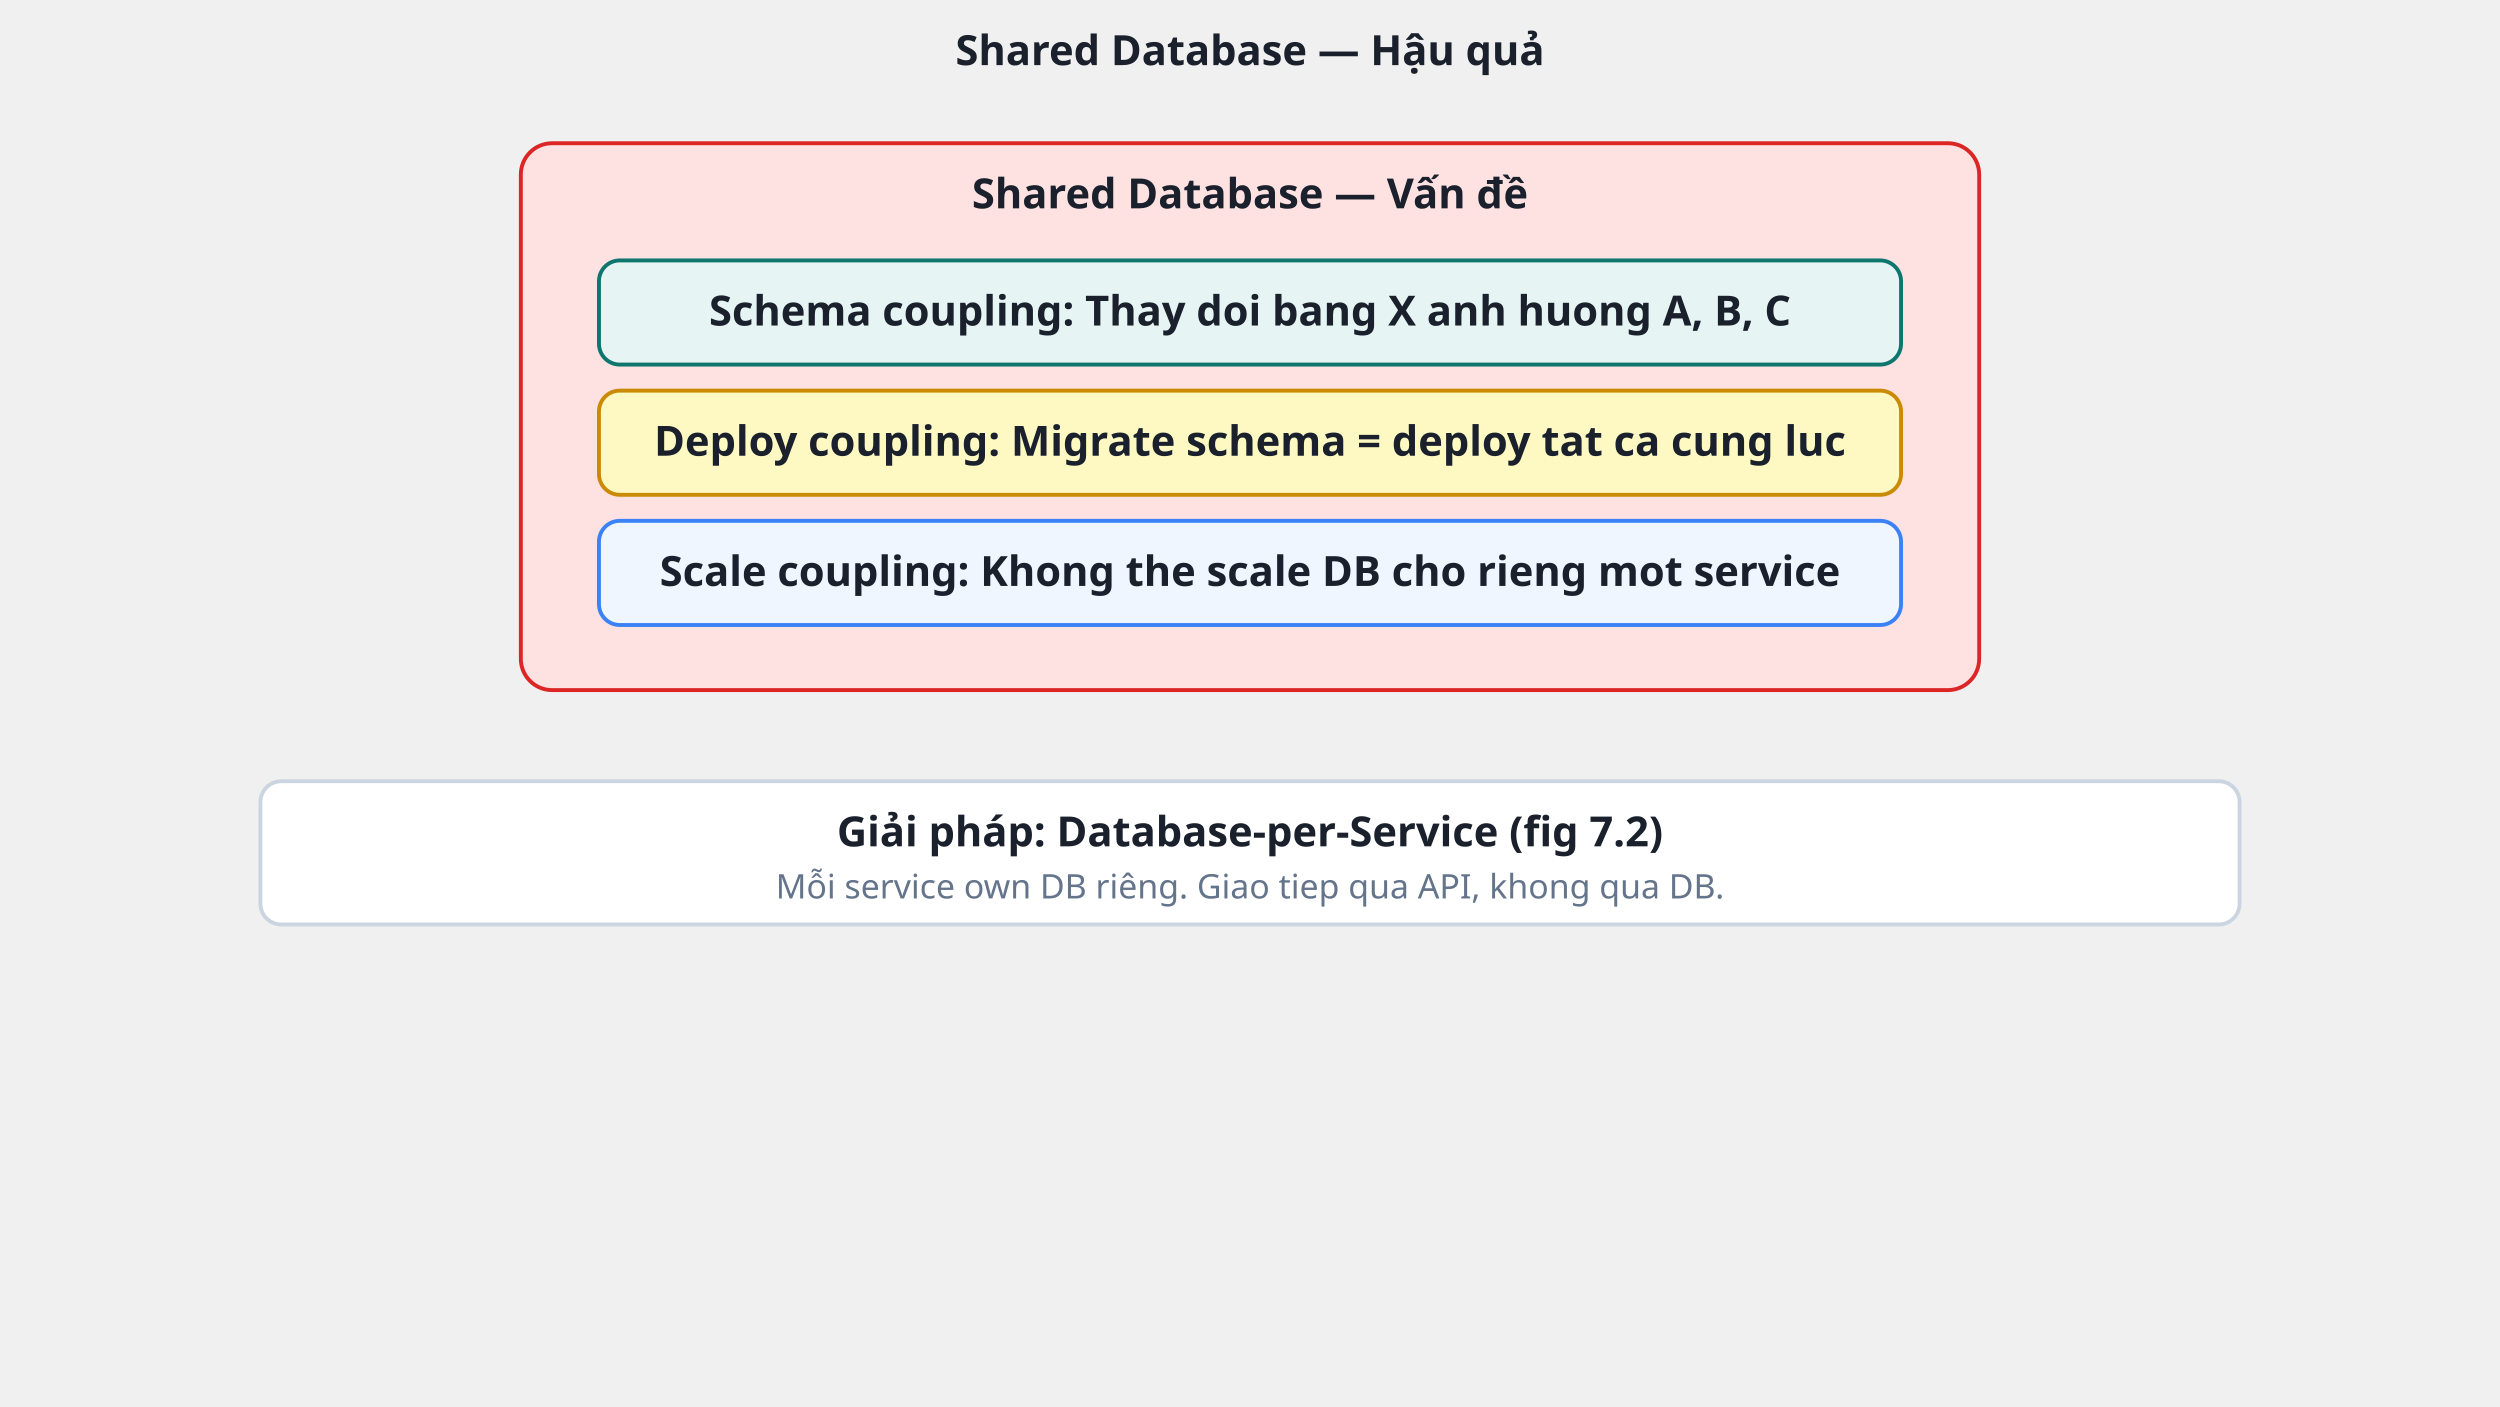
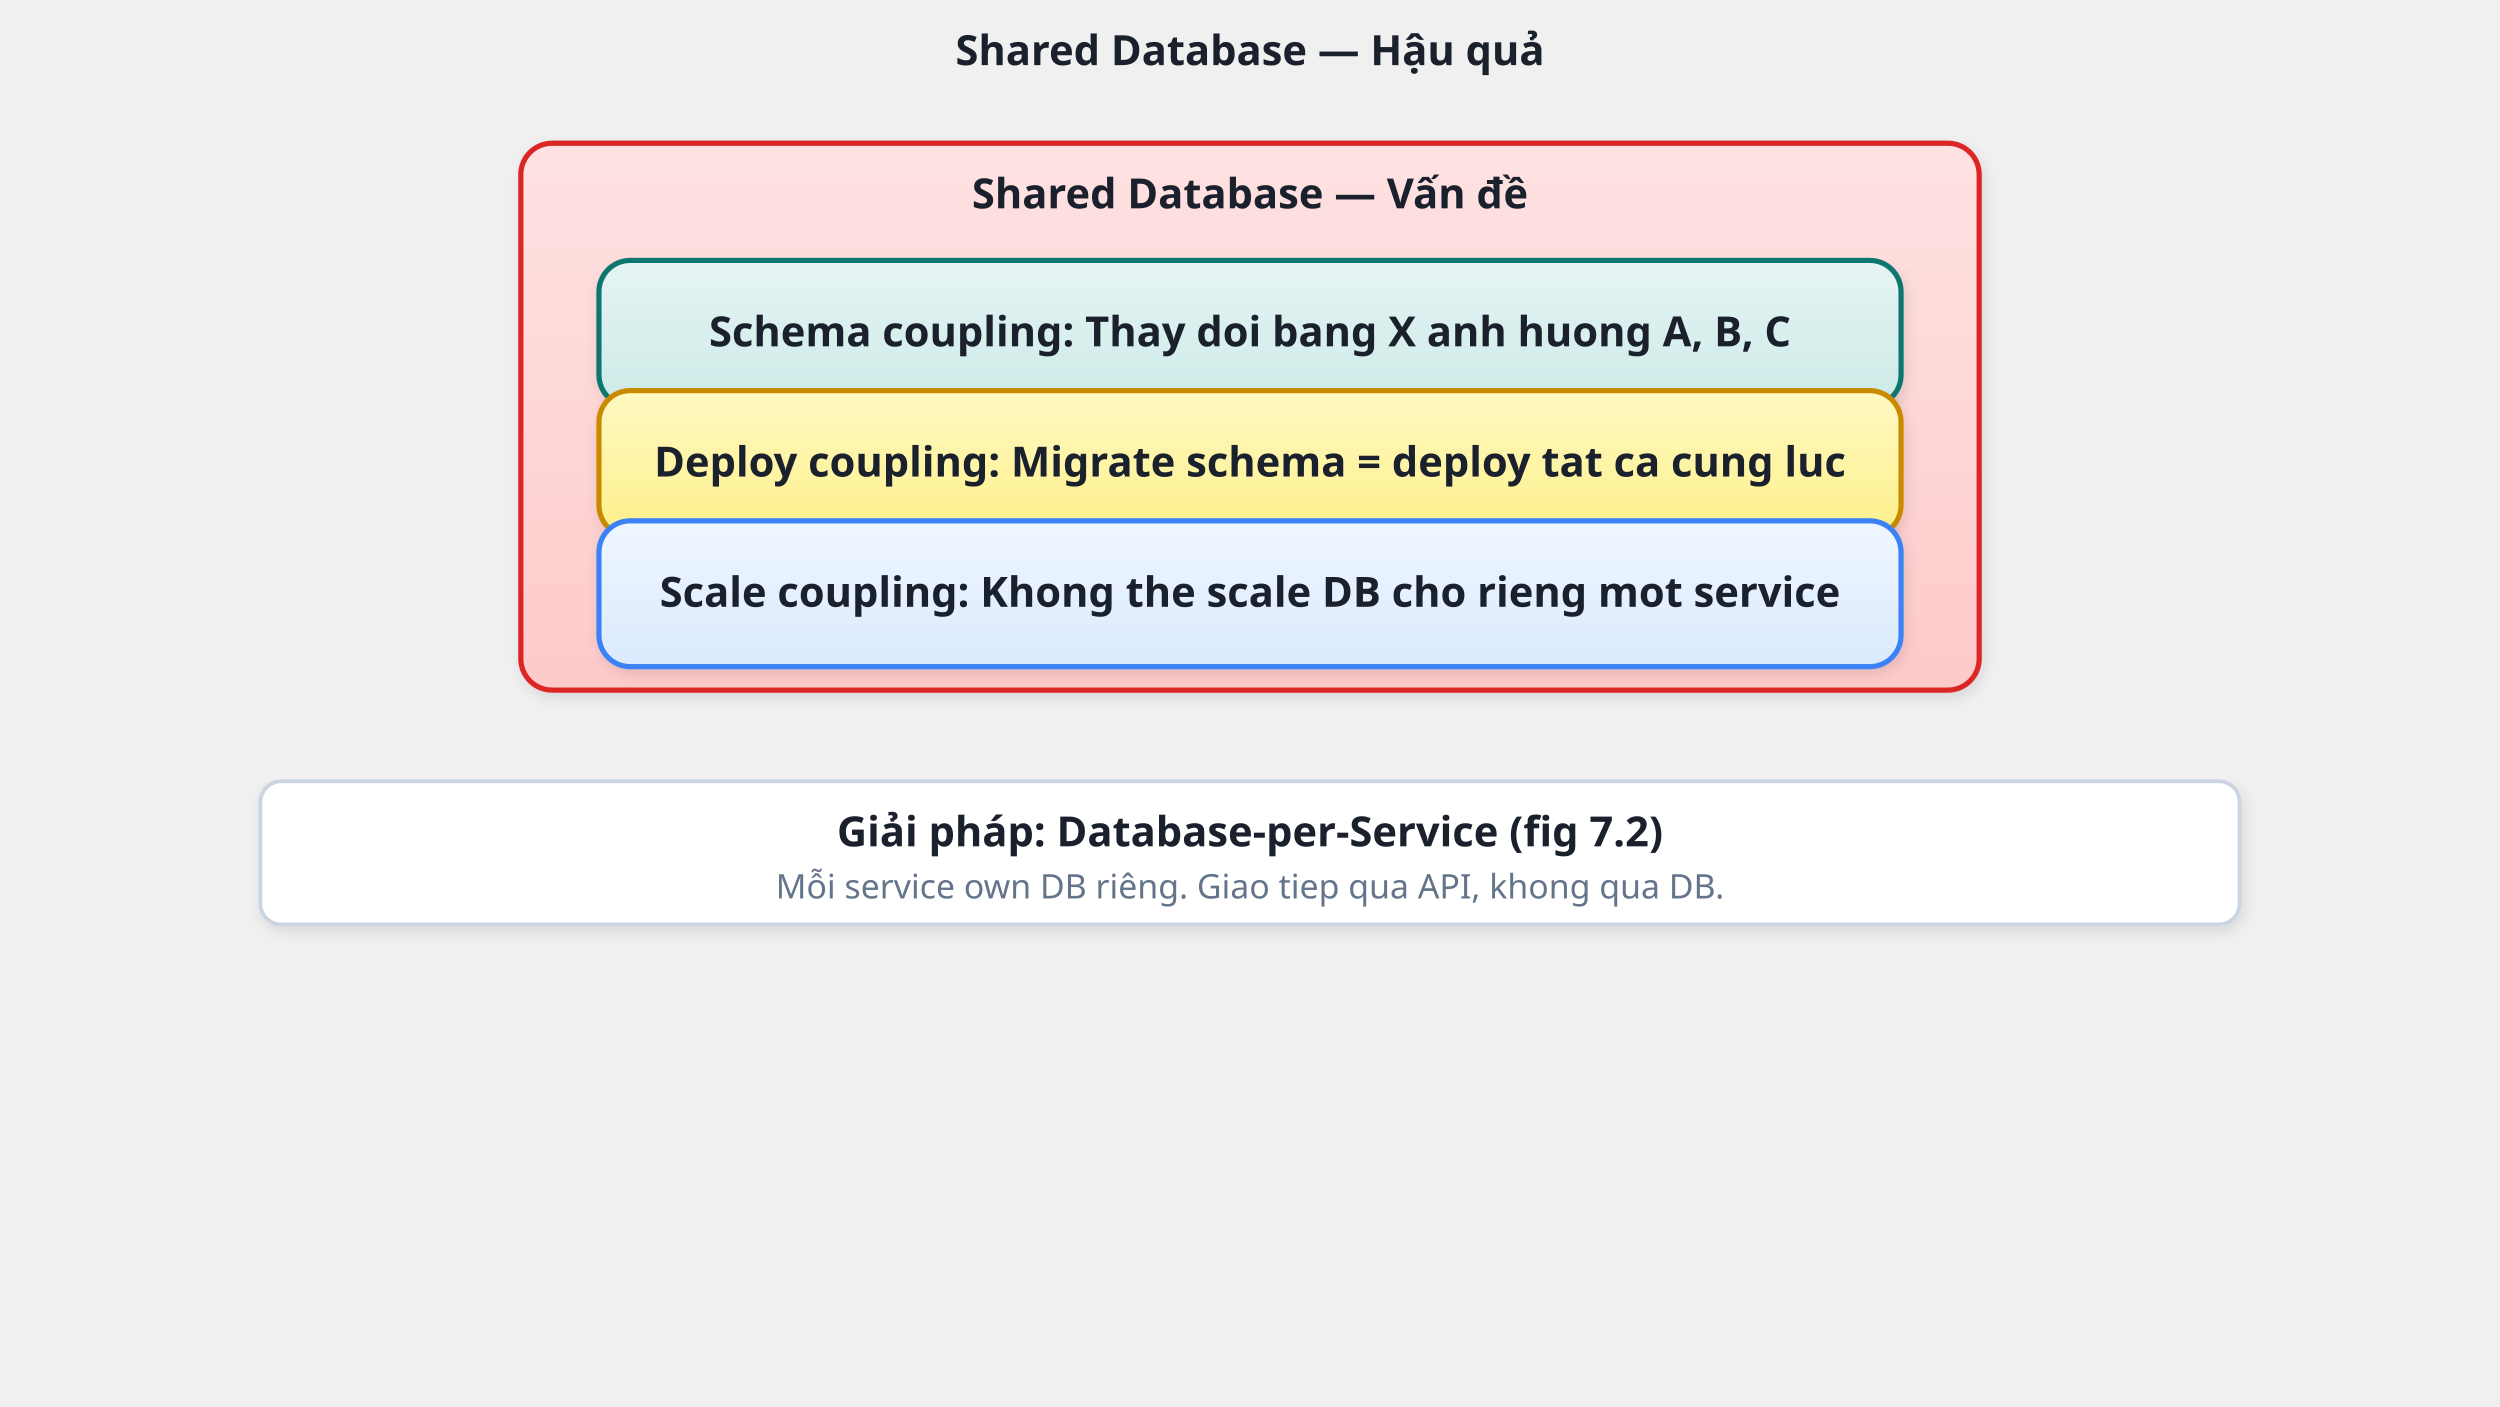
<svg xmlns="http://www.w3.org/2000/svg" viewBox="0 0 960 540" width="100%" height="100%">
  <defs>
    <marker id="arrowhead" markerWidth="10" markerHeight="7" refX="9" refY="3.5" orient="auto">
      <polygon points="0 0, 10 3.5, 0 7" fill="#64748b" />
    </marker>
    <marker id="arrowhead-danger" markerWidth="10" markerHeight="7" refX="9" refY="3.5" orient="auto">
      <polygon points="0 0, 10 3.5, 0 7" fill="#dc2626" />
    </marker>
+     <filter id="shadow" x="-4%" y="-4%" width="108%" height="116%">
+       <feDropShadow dx="1" dy="2" stdDeviation="2.5" flood-color="#0000001a" />
+     </filter>
+     <linearGradient id="grad-service" x1="0" y1="0" x2="0" y2="1">
+       <stop offset="0%" stop-color="#e6f4f3" />
+       <stop offset="100%" stop-color="#ccebe8" />
+     </linearGradient>
+     <linearGradient id="grad-storage" x1="0" y1="0" x2="0" y2="1">
+       <stop offset="0%" stop-color="#dbeafe" />
+       <stop offset="100%" stop-color="#bfdbfe" />
+     </linearGradient>
+     <linearGradient id="grad-event" x1="0" y1="0" x2="0" y2="1">
+       <stop offset="0%" stop-color="#fef9c3" />
+       <stop offset="100%" stop-color="#fef08a" />
+     </linearGradient>
+     <linearGradient id="grad-success" x1="0" y1="0" x2="0" y2="1">
+       <stop offset="0%" stop-color="#dcfce7" />
+       <stop offset="100%" stop-color="#bbf7d0" />
+     </linearGradient>
+     <linearGradient id="grad-danger" x1="0" y1="0" x2="0" y2="1">
+       <stop offset="0%" stop-color="#fee2e2" />
+       <stop offset="100%" stop-color="#fecaca" />
+     </linearGradient>
+     <linearGradient id="grad-warning" x1="0" y1="0" x2="0" y2="1">
+       <stop offset="0%" stop-color="#fff7ed" />
+       <stop offset="100%" stop-color="#ffedd5" />
+     </linearGradient>
+     <linearGradient id="grad-info" x1="0" y1="0" x2="0" y2="1">
+       <stop offset="0%" stop-color="#eff6ff" />
+       <stop offset="100%" stop-color="#dbeafe" />
+     </linearGradient>
+     <linearGradient id="grad-highlight" x1="0" y1="0" x2="0" y2="1">
+       <stop offset="0%" stop-color="#f5f3ff" />
+       <stop offset="100%" stop-color="#ede9fe" />
+     </linearGradient>
+     <linearGradient id="grad-legacy" x1="0" y1="0" x2="0" y2="1">
+       <stop offset="0%" stop-color="#f3f4f6" />
+       <stop offset="100%" stop-color="#e5e7eb" />
+     </linearGradient>
  </defs>
  <style>
    text {
      font-family: 'Segoe UI', system-ui, -apple-system, sans-serif;
      font-size: 14px;
      fill: #1a202c;
    }
-     .title { font-weight: bold; font-size: 16px; }
+     .title { font-weight: 600; font-size: 16px; }
    .small { font-size: 12px; }
    .subtitle { font-size: 13px; fill: #64748b; }
    .mono { font-family: 'Consolas', 'DejaVu Sans Mono', monospace; font-size: 12px; }

    .cluster { fill: #f8fafc; stroke: #94a3b8; stroke-width: 1.5; stroke-dasharray: 6 3; }
-     .service { fill: #e6f4f3; stroke: #0f766e; stroke-width: 1.5; }
-     .storage { fill: #dbeafe; stroke: #2563eb; stroke-width: 1.5; }
-     .event   { fill: #fef9c3;   stroke: #ca8a04;   stroke-width: 1.5; }
-     .success { fill: #dcfce7; stroke: #16a34a; stroke-width: 1.5; }
-     .danger  { fill: #fee2e2;  stroke: #dc2626;  stroke-width: 1.5; }
-     .warning { fill: #fff7ed; stroke: #ea580c; stroke-width: 1.5; }
-     .info    { fill: #eff6ff;    stroke: #3b82f6;    stroke-width: 1.5; }
-     .highlight { fill: #f5f3ff; stroke: #7c3aed; stroke-width: 1.5; }
-     .legacy  { fill: #f3f4f6;  stroke: #9ca3af;  stroke-width: 1.5; }
-     .note    { fill: #ffffff;     stroke: #cbd5e1;   stroke-width: 1.5; }
-     .step    { fill: #ffffff;     stroke: #94a3b8;         stroke-width: 1.5; }
+     .service { fill: url(#grad-service); stroke: #0f766e; stroke-width: 2.0; filter: url(#shadow); }
+     .storage { fill: url(#grad-storage); stroke: #2563eb; stroke-width: 2.0; filter: url(#shadow); }
+     .event   { fill: url(#grad-event);   stroke: #ca8a04;   stroke-width: 2.0; filter: url(#shadow); }
+     .success { fill: url(#grad-success); stroke: #16a34a; stroke-width: 2.0; filter: url(#shadow); }
+     .danger  { fill: url(#grad-danger);  stroke: #dc2626;  stroke-width: 2.0; filter: url(#shadow); }
+     .warning { fill: url(#grad-warning); stroke: #ea580c; stroke-width: 2.0; filter: url(#shadow); }
+     .info    { fill: url(#grad-info);    stroke: #3b82f6;    stroke-width: 2.0; filter: url(#shadow); }
+     .highlight { fill: url(#grad-highlight); stroke: #7c3aed; stroke-width: 2.0; filter: url(#shadow); }
+     .legacy  { fill: url(#grad-legacy);  stroke: #9ca3af;  stroke-width: 1.5; filter: url(#shadow); }
+     .note    { fill: #ffffff;    stroke: #cbd5e1;   stroke-width: 1.5; filter: url(#shadow); }
+     .step    { fill: #ffffff;    stroke: #94a3b8;         stroke-width: 1.5; filter: url(#shadow); }
+ 
+     .service-flat { fill: #e6f4f3; stroke: #0f766e; stroke-width: 1.5; }
+     .storage-flat { fill: #dbeafe; stroke: #2563eb; stroke-width: 1.5; }
+     .event-flat   { fill: #fef9c3;   stroke: #ca8a04;   stroke-width: 1.5; }

    .arrow {
      stroke: #64748b; stroke-width: 1.5; fill: none;
      marker-end: url(#arrowhead);
    }
    .arrow-dashed {
      stroke: #64748b; stroke-width: 1.5; fill: none;
      stroke-dasharray: 6 3; marker-end: url(#arrowhead);
    }
    .arrow-danger {
-       stroke: #dc2626; stroke-width: 2; fill: none;
+       stroke: #dc2626; stroke-width: 2.0; fill: none;
      marker-end: url(#arrowhead-danger);
    }
-     .arrow-bg { fill: #ffffff; opacity: 0.9; }
+     .arrow-bg { fill: #ffffff; opacity: 0.92; }
    .lifeline {
-       stroke: #94a3b8; stroke-width: 1;
+       stroke: #94a3b8; stroke-width: 1.0;
      stroke-dasharray: 4 3; fill: none;
+     }
+     .separator {
+       stroke: #cbd5e1; stroke-width: 1.0;
    }
  </style>
  <text x="480" y="25" text-anchor="middle" class="title">Shared Database — Hậu quả</text>
  <rect x="200" y="55" width="560" height="210" rx="12" class="danger" />
  <text x="480" y="80" text-anchor="middle" class="title">Shared Database — Vấn đề</text>
-   <rect x="230" y="100" width="500" height="40" rx="8" class="service" />
-   <text x="480.0" y="125.0" text-anchor="middle" class="title">Schema coupling: Thay doi bang X anh huong A, B, C</text>
-   <rect x="230" y="150" width="500" height="40" rx="8" class="event" />
-   <text x="480.0" y="175.0" text-anchor="middle" class="title">Deploy coupling: Migrate schema = deploy tat ca cung luc</text>
-   <rect x="230" y="200" width="500" height="40" rx="8" class="info" />
-   <text x="480.0" y="225.0" text-anchor="middle" class="title">Scale coupling: Khong the scale DB cho rieng mot service</text>
+   <rect x="230" y="100" width="500" height="56" rx="12" class="service" />
+   <text x="480.0" y="133.0" text-anchor="middle" class="title">Schema coupling: Thay doi bang X anh huong A, B, C</text>
+   <rect x="230" y="150" width="500" height="56" rx="12" class="event" />
+   <text x="480.0" y="183.0" text-anchor="middle" class="title">Deploy coupling: Migrate schema = deploy tat ca cung luc</text>
+   <rect x="230" y="200" width="500" height="56" rx="12" class="info" />
+   <text x="480.0" y="233.0" text-anchor="middle" class="title">Scale coupling: Khong the scale DB cho rieng mot service</text>
  <rect x="100" y="300" width="760" height="55" rx="8" class="note" />
  <text x="480" y="325" text-anchor="middle" class="title">Giải pháp: Database-per-Service (fig 7.2)</text>
  <text x="480" y="345" text-anchor="middle" class="subtitle">Mỗi service own DB riêng. Giao tiep qua API, khong qua DB.</text>
</svg>
